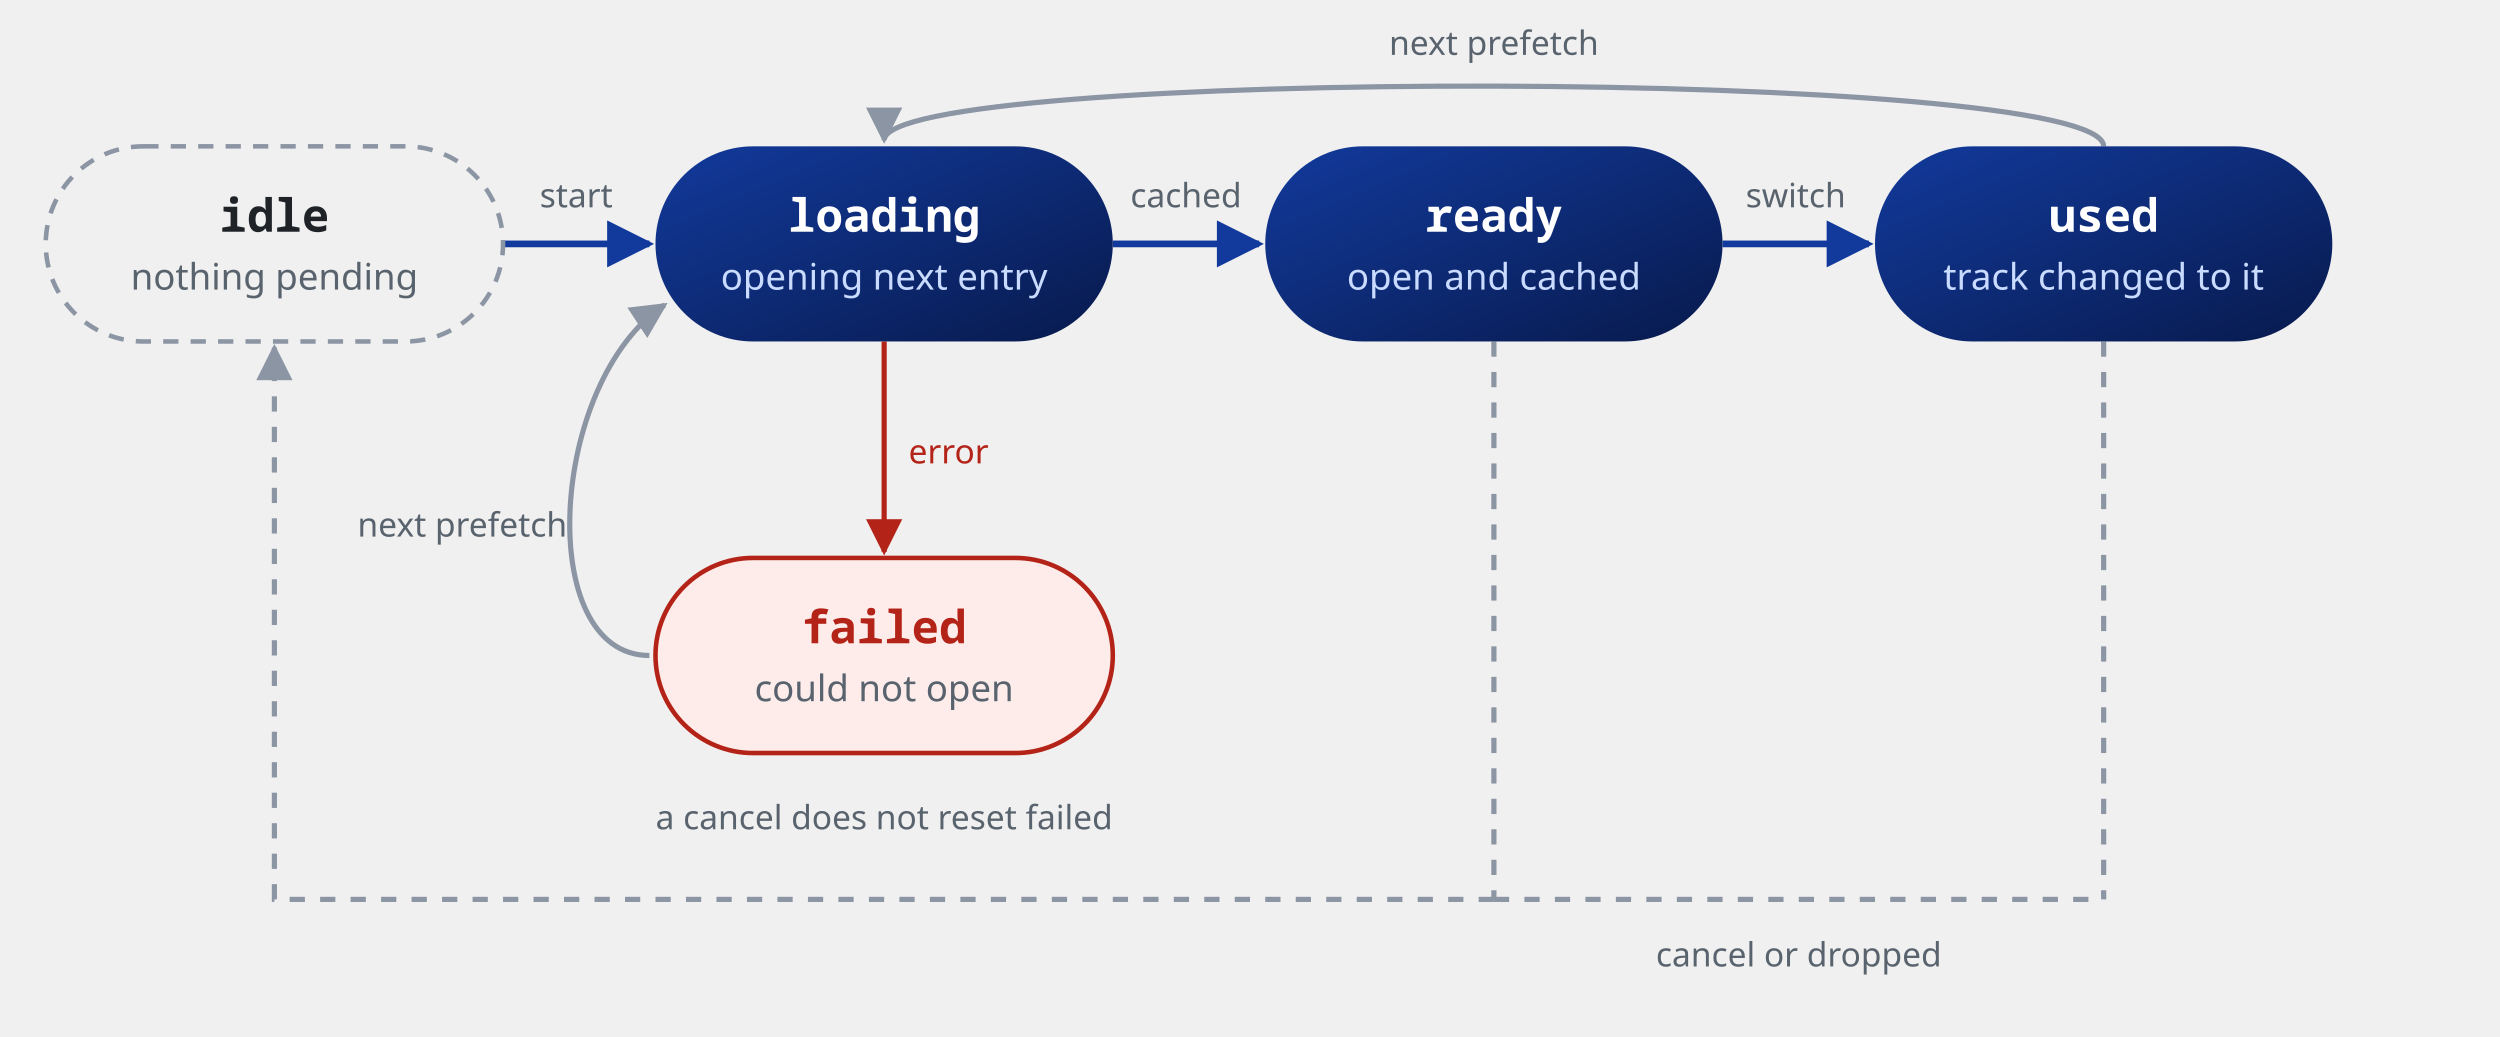
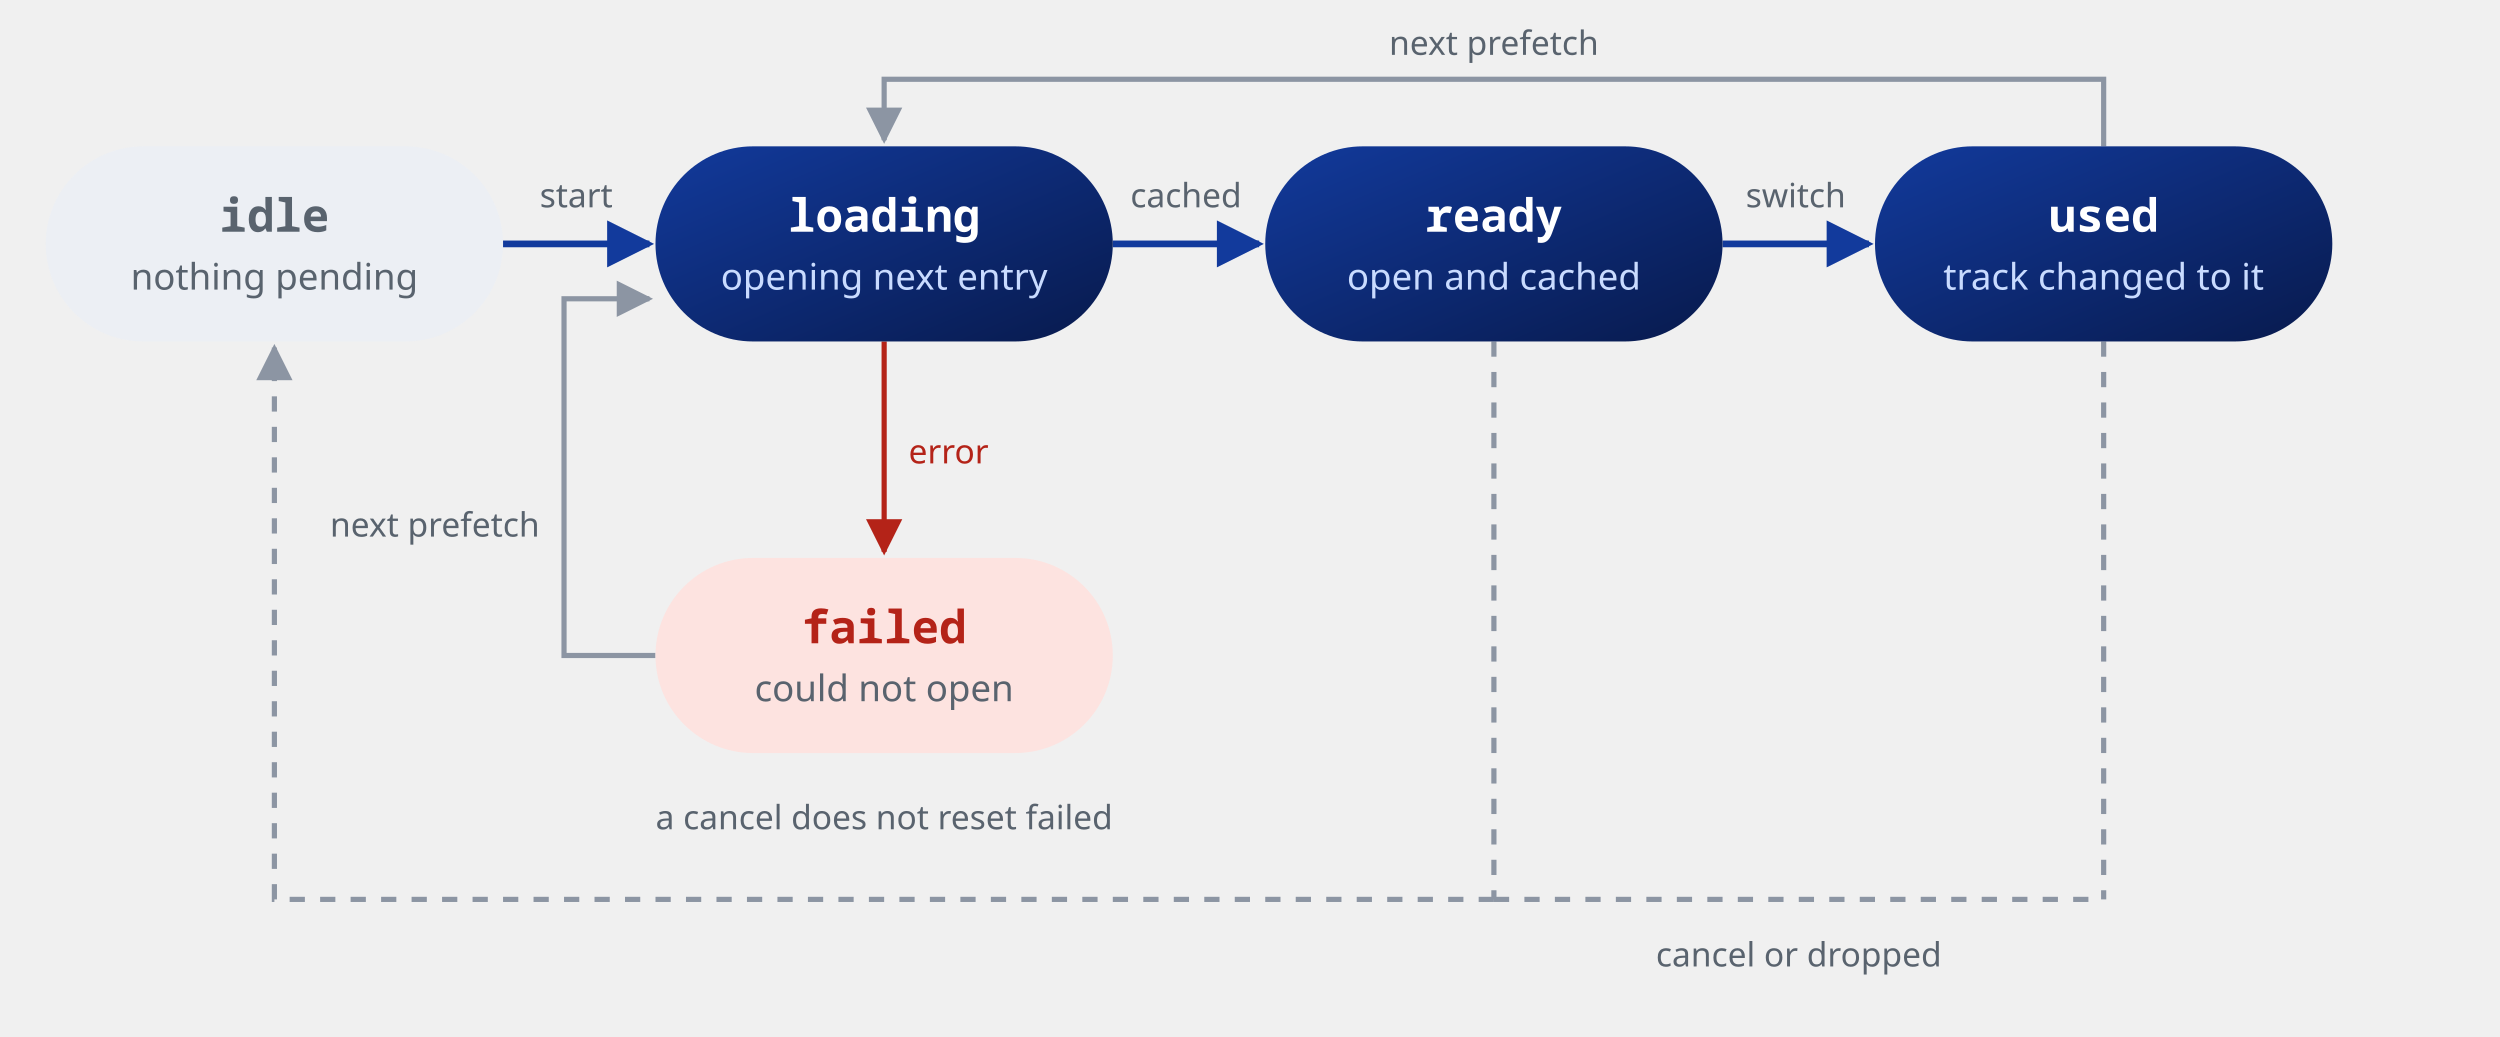
<svg xmlns="http://www.w3.org/2000/svg" viewBox="0 0 820 340" width="820" height="340" role="img" aria-label="Prefetch lifecycle">
  <defs>
    <linearGradient id="plate" x1="0" y1="0" x2="1" y2="1">
      <stop offset="0" stop-color="#123A9C" />
      <stop offset="1" stop-color="#081A4D" />
    </linearGradient>
    <linearGradient id="bars" x1="0" y1="1" x2="0" y2="0">
      <stop offset="0" stop-color="#5CE1F7" />
      <stop offset="1" stop-color="#FFFFFF" />
    </linearGradient>
    <marker id="mmain" viewBox="0 0 10 10" refX="9" refY="5" markerWidth="7" markerHeight="7" orient="auto-start-reverse">
      <path d="M0,0 L10,5 L0,10 z" fill="#123A9C" />
    </marker>
    <marker id="msec" viewBox="0 0 10 10" refX="9" refY="5" markerWidth="7" markerHeight="7" orient="auto-start-reverse">
      <path d="M0,0 L10,5 L0,10 z" fill="#8C95A3" />
    </marker>
    <marker id="mfail" viewBox="0 0 10 10" refX="9" refY="5" markerWidth="7" markerHeight="7" orient="auto-start-reverse">
      <path d="M0,0 L10,5 L0,10 z" fill="#B42318" />
    </marker>
  </defs>
  <path d="M165,80 L213,80" fill="none" stroke="#123A9C" stroke-width="2.2" marker-end="url(#mmain)" />
  <text x="189" y="68" text-anchor="middle" font-family="Noto Sans, system-ui, -apple-system, Segoe UI, sans-serif" font-size="11" font-weight="400" fill="#59636E">start</text>
  <path d="M365,80 L413,80" fill="none" stroke="#123A9C" stroke-width="2.2" marker-end="url(#mmain)" />
  <text x="389" y="68" text-anchor="middle" font-family="Noto Sans, system-ui, -apple-system, Segoe UI, sans-serif" font-size="11" font-weight="400" fill="#59636E">cached</text>
  <path d="M565,80 L613,80" fill="none" stroke="#123A9C" stroke-width="2.2" marker-end="url(#mmain)" />
  <text x="589" y="68" text-anchor="middle" font-family="Noto Sans, system-ui, -apple-system, Segoe UI, sans-serif" font-size="11" font-weight="400" fill="#59636E">switch</text>
  <path d="M290,112 L290,181" fill="none" stroke="#B42318" stroke-width="1.7" marker-end="url(#mfail)" />
  <text x="298" y="152" text-anchor="start" font-family="Noto Sans, system-ui, -apple-system, Segoe UI, sans-serif" font-size="11" font-weight="400" fill="#B42318">error</text>
-   <path d="M213,215 C175,215 180,125 218,100" fill="none" stroke="#8C95A3" stroke-width="1.7" marker-end="url(#msec)" />
-   <text x="186" y="176" text-anchor="end" font-family="Noto Sans, system-ui, -apple-system, Segoe UI, sans-serif" font-size="11" font-weight="400" fill="#59636E">next prefetch</text>
-   <path d="M690,48 C690,22 290,22 290,46" fill="none" stroke="#8C95A3" stroke-width="1.7" marker-end="url(#msec)" />
+   <path d="M215,215 L185,215 L185,98 L213,98" fill="none" stroke="#8C95A3" stroke-width="1.7" marker-end="url(#msec)" />
+   <text x="177" y="176" text-anchor="end" font-family="Noto Sans, system-ui, -apple-system, Segoe UI, sans-serif" font-size="11" font-weight="400" fill="#59636E">next prefetch</text>
+   <path d="M690,48 L690,26 L290,26 L290,46" fill="none" stroke="#8C95A3" stroke-width="1.7" marker-end="url(#msec)" />
  <text x="490" y="18" text-anchor="middle" font-family="Noto Sans, system-ui, -apple-system, Segoe UI, sans-serif" font-size="11" font-weight="400" fill="#59636E">next prefetch</text>
  <path d="M490,112 L490,295 M690,112 L690,295 M490,295 L690,295" fill="none" stroke="#8C95A3" stroke-width="1.7" stroke-dasharray="5 5" />
  <path d="M490,295 L90,295 L90,114" fill="none" stroke="#8C95A3" stroke-width="1.7" stroke-dasharray="5 5" marker-end="url(#msec)" />
  <text x="590" y="317" text-anchor="middle" font-family="Noto Sans, system-ui, -apple-system, Segoe UI, sans-serif" font-size="11" font-weight="400" fill="#59636E">cancel or dropped</text>
  <text x="290" y="272" text-anchor="middle" font-family="Noto Sans, system-ui, -apple-system, Segoe UI, sans-serif" font-size="11" font-weight="400" fill="#59636E">a cancel does not reset failed</text>
-   <rect x="15.0" y="48.0" width="150" height="64" rx="32.0" fill="none" stroke="#8C95A3" stroke-width="1.5" stroke-dasharray="5 4" />
-   <text x="90" y="76" text-anchor="middle" font-family="Noto Sans Mono, ui-monospace, SFMono-Regular, Menlo, monospace" font-size="15" font-weight="600" fill="#1F2328">idle</text>
+   <rect x="15.0" y="48.0" width="150" height="64" rx="32.0" fill="#E9EEF6" fill-opacity="0.6" />
+   <text x="90" y="76" text-anchor="middle" font-family="Noto Sans Mono, ui-monospace, SFMono-Regular, Menlo, monospace" font-size="15" font-weight="600" fill="#59636E">idle</text>
  <text x="90" y="95" text-anchor="middle" font-family="Noto Sans, system-ui, -apple-system, Segoe UI, sans-serif" font-size="12" fill="#59636E">nothing pending</text>
-   <rect x="215.0" y="48.0" width="150" height="64" rx="32.0" fill="url(#plate)" stroke="none" stroke-width="1.5" />
+   <rect x="215.0" y="48.0" width="150" height="64" rx="32.0" fill="url(#plate)" fill-opacity="1" />
  <text x="290" y="76" text-anchor="middle" font-family="Noto Sans Mono, ui-monospace, SFMono-Regular, Menlo, monospace" font-size="15" font-weight="600" fill="#FFFFFF">loading</text>
  <text x="290" y="95" text-anchor="middle" font-family="Noto Sans, system-ui, -apple-system, Segoe UI, sans-serif" font-size="12" fill="#C9DBFF">opening next entry</text>
-   <rect x="415.0" y="48.0" width="150" height="64" rx="32.0" fill="url(#plate)" stroke="none" stroke-width="1.5" />
+   <rect x="415.0" y="48.0" width="150" height="64" rx="32.0" fill="url(#plate)" fill-opacity="1" />
  <text x="490" y="76" text-anchor="middle" font-family="Noto Sans Mono, ui-monospace, SFMono-Regular, Menlo, monospace" font-size="15" font-weight="600" fill="#FFFFFF">ready</text>
  <text x="490" y="95" text-anchor="middle" font-family="Noto Sans, system-ui, -apple-system, Segoe UI, sans-serif" font-size="12" fill="#C9DBFF">open and cached</text>
-   <rect x="615.0" y="48.0" width="150" height="64" rx="32.0" fill="url(#plate)" stroke="none" stroke-width="1.5" />
+   <rect x="615.0" y="48.0" width="150" height="64" rx="32.0" fill="url(#plate)" fill-opacity="1" />
  <text x="690" y="76" text-anchor="middle" font-family="Noto Sans Mono, ui-monospace, SFMono-Regular, Menlo, monospace" font-size="15" font-weight="600" fill="#FFFFFF">used</text>
  <text x="690" y="95" text-anchor="middle" font-family="Noto Sans, system-ui, -apple-system, Segoe UI, sans-serif" font-size="12" fill="#C9DBFF">track changed to it</text>
-   <rect x="215.0" y="183.0" width="150" height="64" rx="32.0" fill="#FDECEA" stroke="#B42318" stroke-width="1.5" />
+   <rect x="215.0" y="183.0" width="150" height="64" rx="32.0" fill="#FDE3E0" fill-opacity="1" />
  <text x="290" y="211" text-anchor="middle" font-family="Noto Sans Mono, ui-monospace, SFMono-Regular, Menlo, monospace" font-size="15" font-weight="600" fill="#B42318">failed</text>
  <text x="290" y="230" text-anchor="middle" font-family="Noto Sans, system-ui, -apple-system, Segoe UI, sans-serif" font-size="12" fill="#59636E">could not open</text>
</svg>
